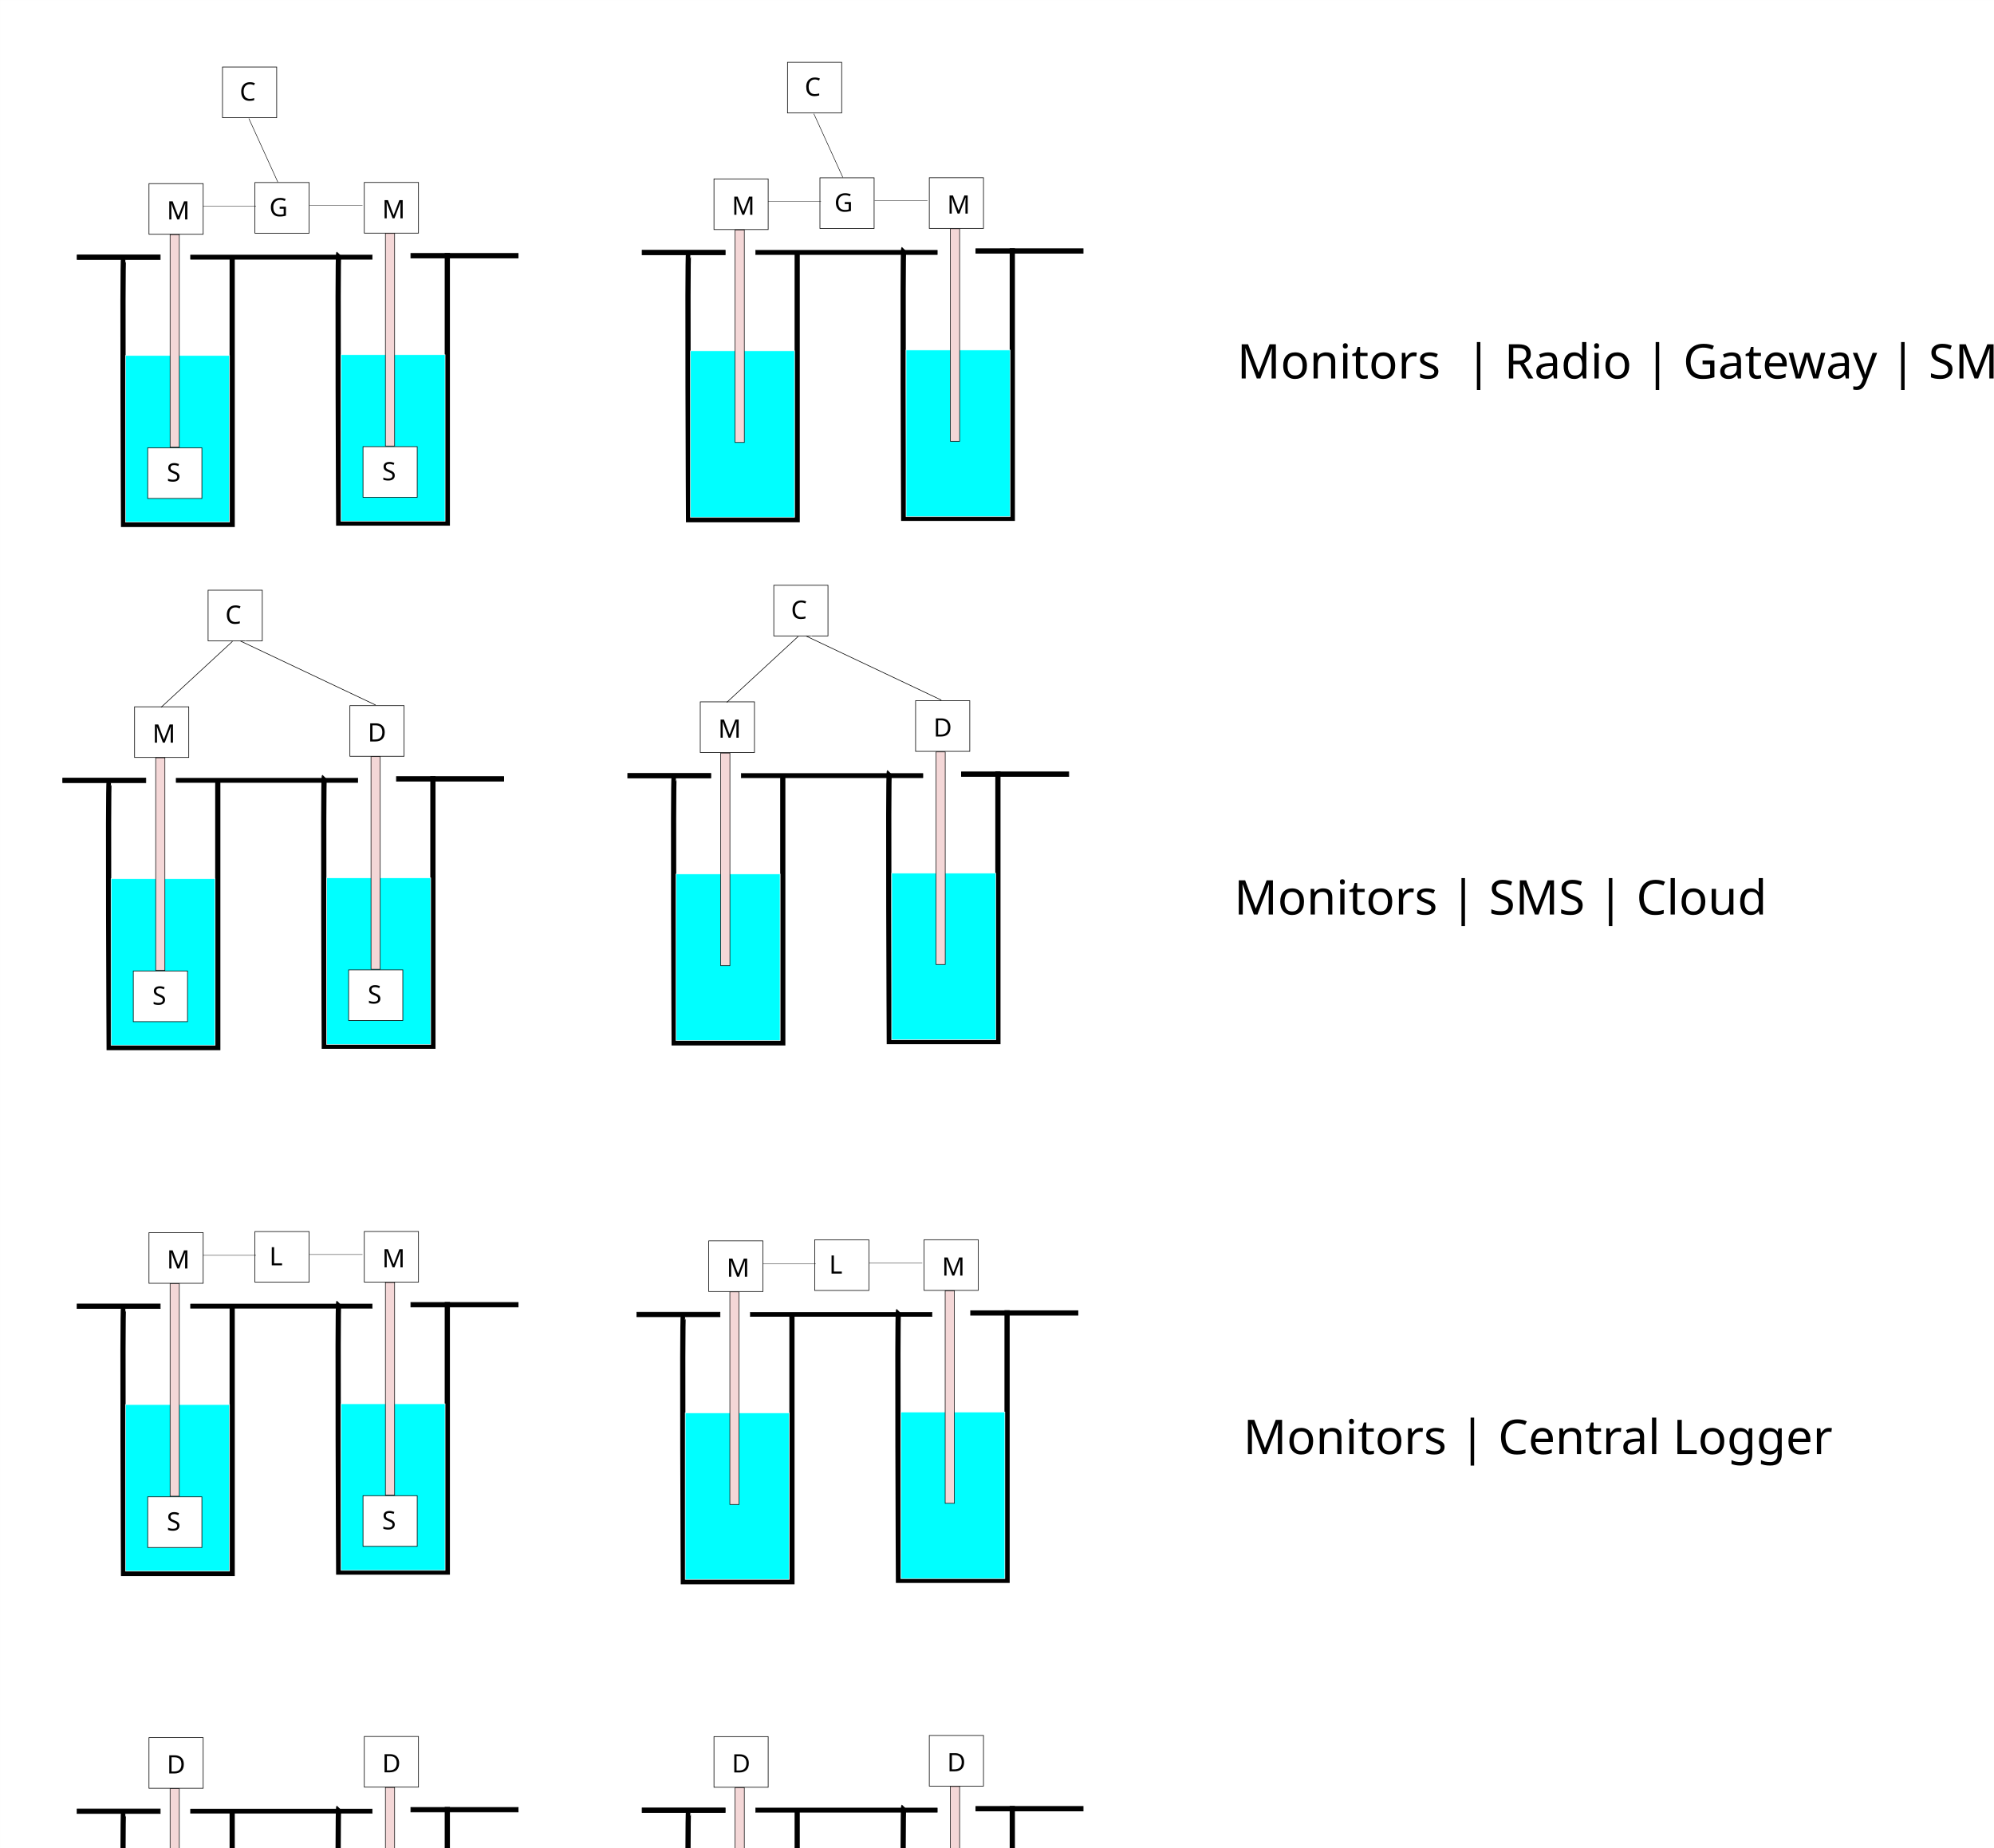
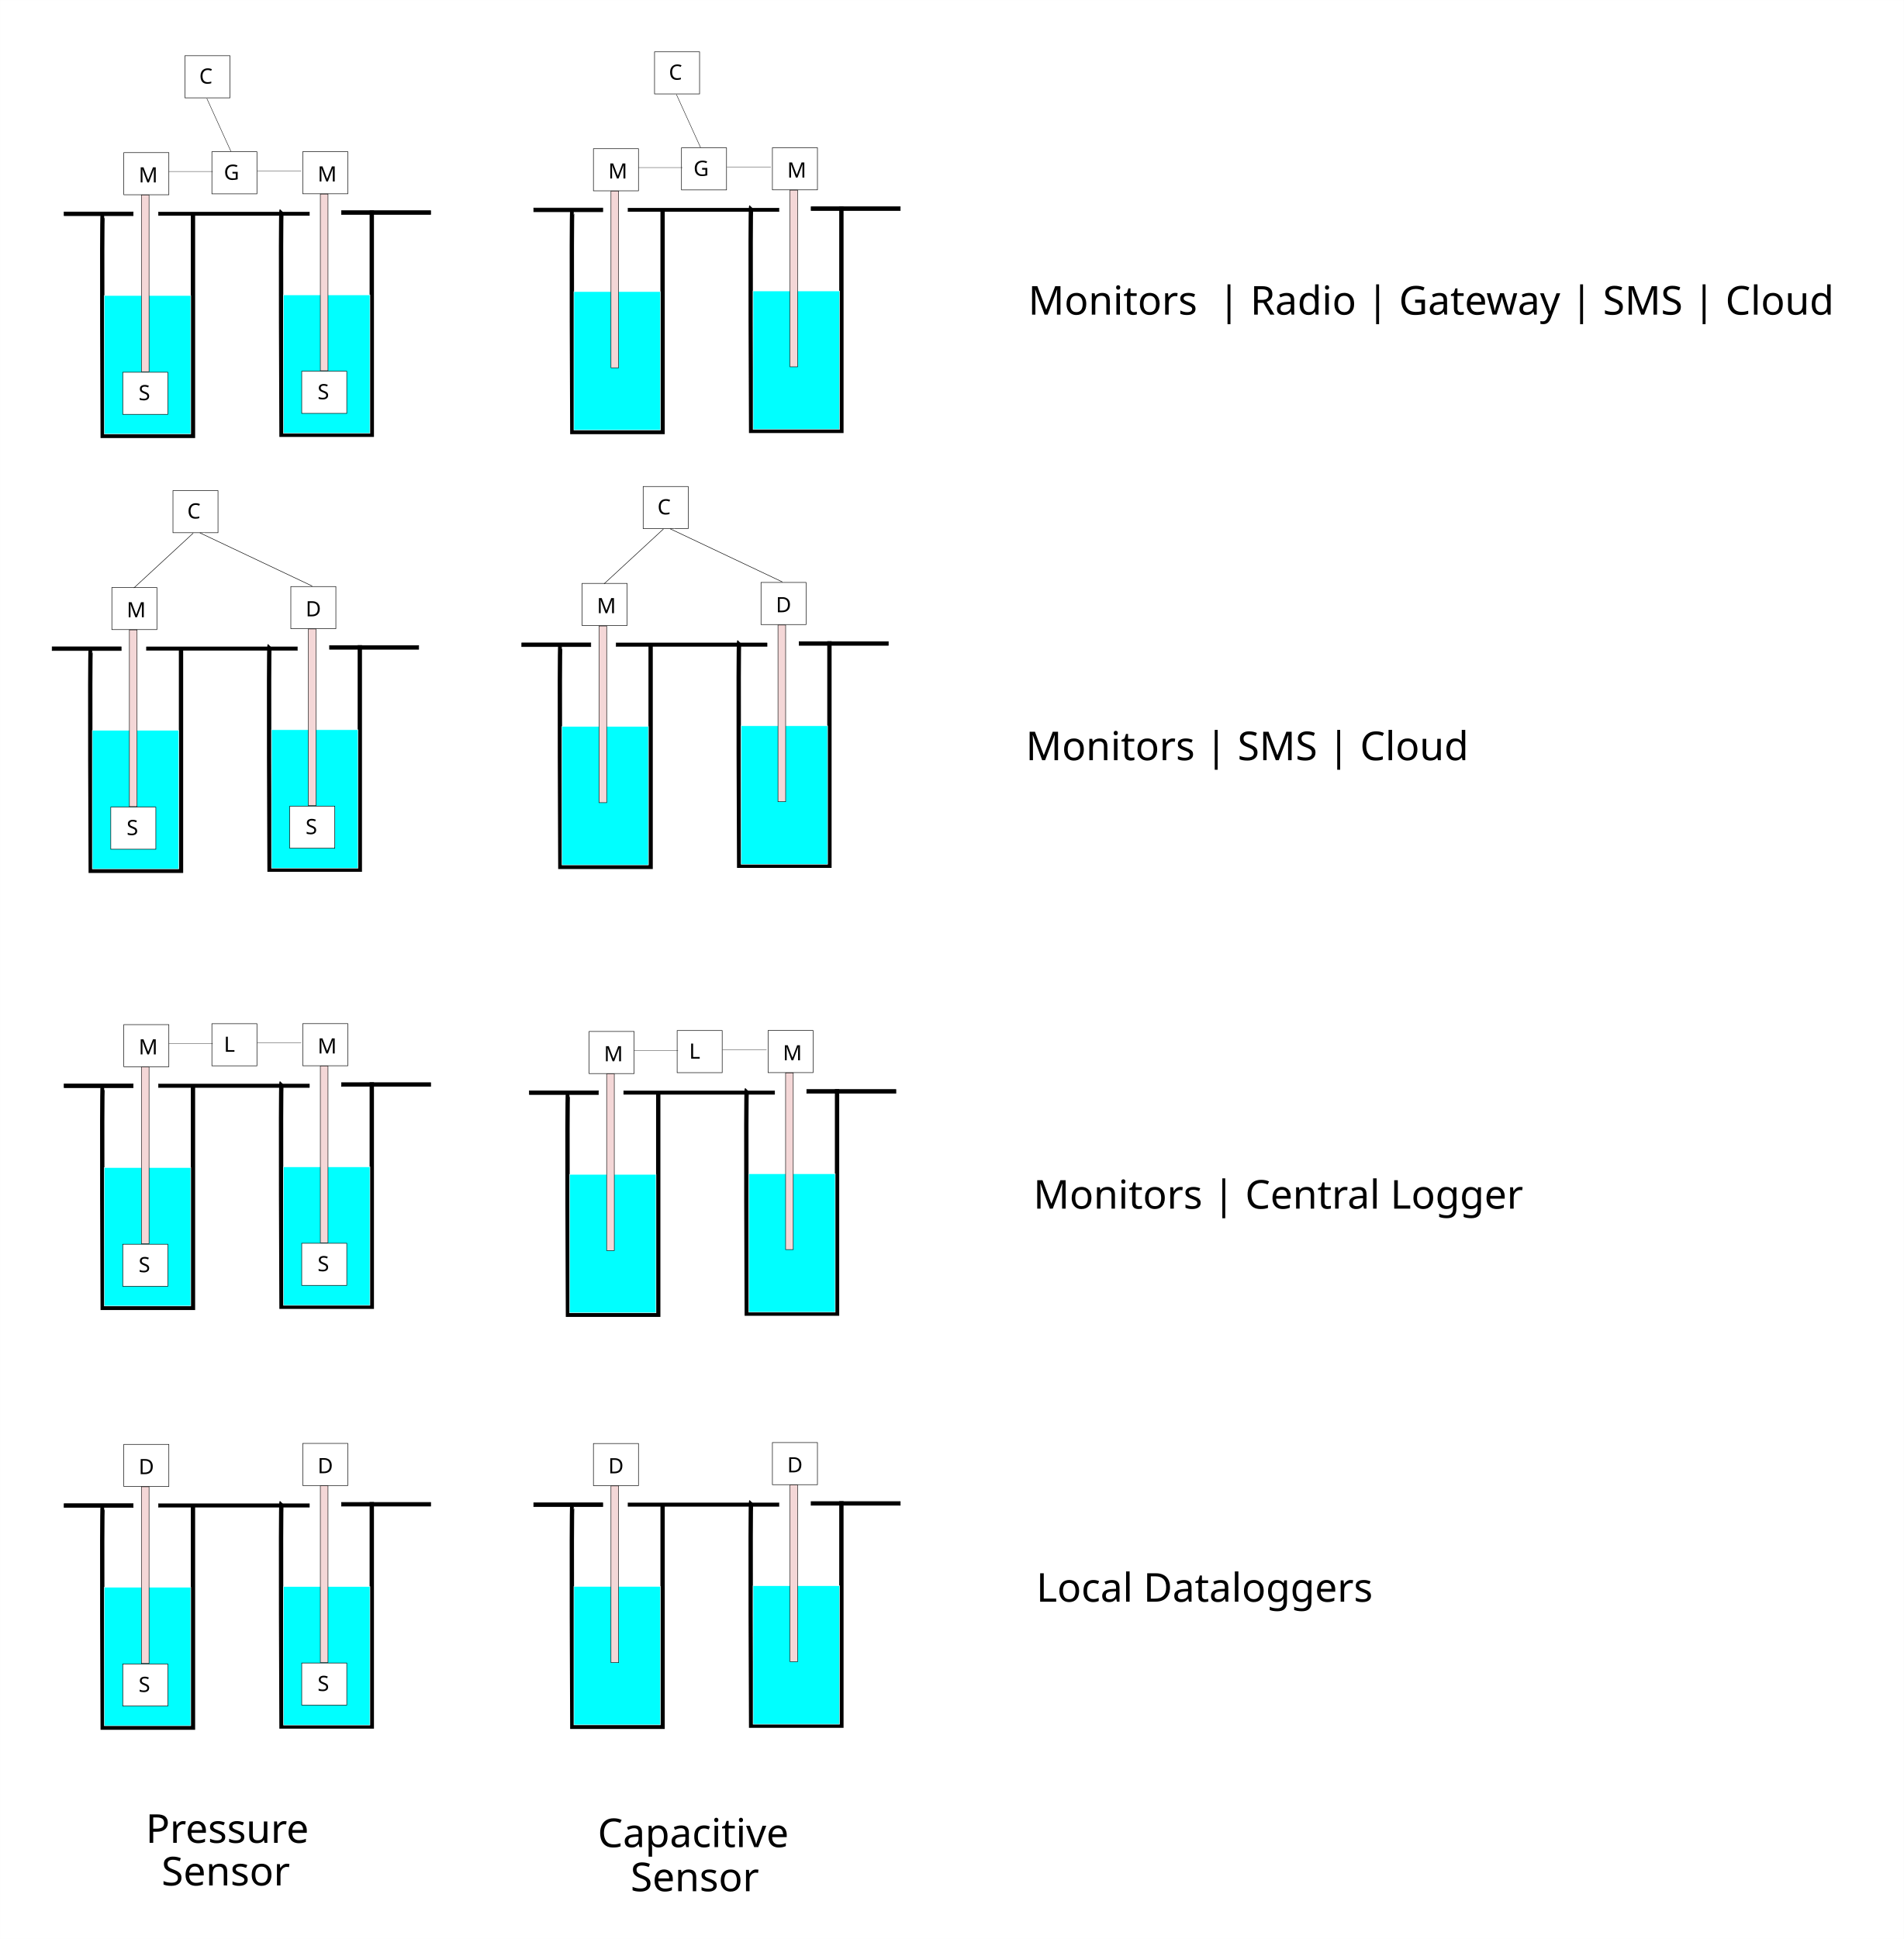
- <svg xmlns="http://www.w3.org/2000/svg" width="182.191mm" height="168.792mm" viewBox="0 0 645.558 598.081" id="svg2" version="1.1">
+ <svg xmlns="http://www.w3.org/2000/svg" width="209.294mm" height="213.141mm" viewBox="0 0 741.595 755.224" id="svg2" version="1.1">
  <defs id="defs4" />
-   <g id="layer1" transform="translate(-66.63464,-22.98133)">
+   <g id="layer1" transform="translate(-66.63466,-22.98134)">
    <rect style="fill:#ffffff;stroke:#ffffff;stroke-width:0.086;stroke-miterlimit:4;stroke-dasharray:none" id="rect6192" width="741.509" height="755.138" x="66.678" y="23.024" />
    <rect style="fill:#ffffff;stroke:#000000;stroke-width:0.206" id="rect3336" width="17.543" height="16.401" x="149.168" y="82.076" />
    <text xml:space="preserve" style="font-style:normal;font-weight:normal;font-size:8.221px;line-height:125%;font-family:sans-serif;letter-spacing:0px;word-spacing:0px;fill:#000000;fill-opacity:1;stroke:none;stroke-width:1px;stroke-linecap:butt;stroke-linejoin:miter;stroke-opacity:1" x="153.833" y="93.011" id="text3387-9">
      <tspan id="tspan3389-4" x="153.833" y="93.011">G</tspan>
    </text>
    <rect style="fill:#ffffff;stroke:#000000;stroke-width:0.206" id="rect3336-65" width="17.543" height="16.401" x="138.667" y="44.683" />
    <text xml:space="preserve" style="font-style:normal;font-weight:normal;font-size:8.221px;line-height:125%;font-family:sans-serif;letter-spacing:0px;word-spacing:0px;fill:#000000;fill-opacity:1;stroke:none;stroke-width:1px;stroke-linecap:butt;stroke-linejoin:miter;stroke-opacity:1" x="144.232" y="55.547" id="text3387-8">
      <tspan id="tspan3389-1" x="144.232" y="55.547">C</tspan>
    </text>
    <rect style="fill:#000000;stroke:#000000;stroke-width:0.096;stroke-miterlimit:4;stroke-dasharray:none" id="rect3446" width="58.873" height="1.436" x="128.309" y="105.516" />
    <path style="fill:none;fill-rule:evenodd;stroke:#000000;stroke-width:0.161px;stroke-linecap:butt;stroke-linejoin:miter;stroke-opacity:1" d="M 156.58,81.945 147.202,61.339" id="path3484" />
    <path style="fill:none;fill-rule:evenodd;stroke:#000000;stroke-width:0.118px;stroke-linecap:butt;stroke-linejoin:miter;stroke-opacity:1" d="m 166.862,89.508 17.131,0" id="path3368-0" />
    <rect style="fill:#000000;stroke:#000000;stroke-width:0.23;stroke-miterlimit:4;stroke-dasharray:none" id="rect3446-2-3" width="26.888" height="1.452" x="91.608" y="105.531" />
    <path style="fill:none;fill-rule:evenodd;stroke:#000000;stroke-width:1.678px;stroke-linecap:butt;stroke-linejoin:miter;stroke-opacity:1" d="m 106.633,106.537 c -0.424,0.424 0,86.232 0,86.232 l 35.171,0 0,-86.391" id="path4413" />
    <path style="fill:none;fill-rule:evenodd;stroke:#000000;stroke-width:1.688px;stroke-linecap:butt;stroke-linejoin:miter;stroke-opacity:1" d="m 176.288,105.04 c -0.424,0.429 0,87.283 0,87.283 l 35.162,0 0,-87.444" id="path4413-4" />
    <rect style="fill:#000000;stroke:#000000;stroke-width:0.26;stroke-miterlimit:4;stroke-dasharray:none" id="rect3446-2-3-4" width="34.693" height="1.429" x="199.669" y="105.049" />
    <rect style="fill:#00ffff;stroke:#ffffff;stroke-width:0.177;stroke-miterlimit:4;stroke-dasharray:none" id="rect4521" width="33.682" height="53.933" x="107.256" y="138.087" />
    <rect style="fill:#ffffff;stroke:#000000;stroke-width:0.206" id="rect3336-6-3" width="17.543" height="16.401" x="114.866" y="82.428" />
    <rect style="fill:#ffffff;stroke:#000000;stroke-width:0.206" id="rect3336-6-7-9" width="17.543" height="16.401" x="114.451" y="167.962" />
    <text xml:space="preserve" style="font-style:normal;font-weight:normal;font-size:8.221px;line-height:125%;font-family:sans-serif;letter-spacing:0px;word-spacing:0px;fill:#000000;fill-opacity:1;stroke:none;stroke-width:1px;stroke-linecap:butt;stroke-linejoin:miter;stroke-opacity:1" x="120.608" y="178.859" id="text3387-85">
      <tspan id="tspan3389-0" x="120.608" y="178.859">S</tspan>
    </text>
    <text xml:space="preserve" style="font-style:normal;font-weight:normal;font-size:8.221px;line-height:125%;font-family:sans-serif;letter-spacing:0px;word-spacing:0px;fill:#000000;fill-opacity:1;stroke:none;stroke-width:1px;stroke-linecap:butt;stroke-linejoin:miter;stroke-opacity:1" x="120.641" y="94.033" id="text3387-6-9">
      <tspan id="tspan3389-3-6" x="120.641" y="94.033">M</tspan>
    </text>
    <rect style="fill:#f4d7d7;stroke:#000000;stroke-width:0.187;stroke-miterlimit:4;stroke-dasharray:none" id="rect4430" width="2.984" height="68.819" x="121.7" y="98.941" />
    <rect style="fill:#00ffff;stroke:#ffffff;stroke-width:0.177;stroke-miterlimit:4;stroke-dasharray:none" id="rect4521-4" width="33.682" height="53.933" x="177.053" y="137.831" />
    <rect style="fill:#ffffff;stroke:#000000;stroke-width:0.206" id="rect3336-6-7-9-8" width="17.543" height="16.401" x="184.16" y="167.588" />
    <text xml:space="preserve" style="font-style:normal;font-weight:normal;font-size:8.221px;line-height:125%;font-family:sans-serif;letter-spacing:0px;word-spacing:0px;fill:#000000;fill-opacity:1;stroke:none;stroke-width:1px;stroke-linecap:butt;stroke-linejoin:miter;stroke-opacity:1" x="190.317" y="178.485" id="text3387-85-1">
      <tspan id="tspan3389-0-0" x="190.317" y="178.485">S</tspan>
    </text>
    <rect style="fill:#ffffff;stroke:#000000;stroke-width:0.206" id="rect3336-6-3-4" width="17.543" height="16.401" x="184.576" y="82.054" />
    <text xml:space="preserve" style="font-style:normal;font-weight:normal;font-size:8.221px;line-height:125%;font-family:sans-serif;letter-spacing:0px;word-spacing:0px;fill:#000000;fill-opacity:1;stroke:none;stroke-width:1px;stroke-linecap:butt;stroke-linejoin:miter;stroke-opacity:1" x="190.35" y="93.659" id="text3387-6-9-3">
      <tspan id="tspan3389-3-6-0" x="190.35" y="93.659">M</tspan>
    </text>
    <rect style="fill:#f4d7d7;stroke:#000000;stroke-width:0.187;stroke-miterlimit:4;stroke-dasharray:none" id="rect4430-4" width="2.984" height="68.819" x="191.409" y="98.567" />
    <path style="fill:none;fill-rule:evenodd;stroke:#000000;stroke-width:0.118px;stroke-linecap:butt;stroke-linejoin:miter;stroke-opacity:1" d="m 132.398,89.771 17.131,0" id="path3368-0-7" />
    <g id="g4538-6" transform="matrix(1.677941,0,0,1.677941,60.21303,364.538)">
      <rect y="34.071" x="53.014" height="9.774" width="10.455" id="rect3336-6" style="fill:#ffffff;stroke:#000000;stroke-width:0.122" />
      <text id="text3387-9-4" y="40.588" x="55.795" style="font-style:normal;font-weight:normal;font-size:4.899px;line-height:125%;font-family:sans-serif;letter-spacing:0px;word-spacing:0px;fill:#000000;fill-opacity:1;stroke:none;stroke-width:1px;stroke-linecap:butt;stroke-linejoin:miter;stroke-opacity:1" xml:space="preserve">
        <tspan y="40.588" x="55.795" id="tspan3389-4-0">L</tspan>
      </text>
    </g>
    <rect style="fill:#000000;stroke:#000000;stroke-width:0.096;stroke-miterlimit:4;stroke-dasharray:none" id="rect3446-67" width="58.873" height="1.436" x="128.309" y="445.147" />
    <path style="fill:none;fill-rule:evenodd;stroke:#000000;stroke-width:0.118px;stroke-linecap:butt;stroke-linejoin:miter;stroke-opacity:1" d="m 166.862,429.14 17.131,0" id="path3368-0-9" />
    <rect style="fill:#000000;stroke:#000000;stroke-width:0.23;stroke-miterlimit:4;stroke-dasharray:none" id="rect3446-2-3-8" width="26.888" height="1.452" x="91.608" y="445.162" />
    <path style="fill:none;fill-rule:evenodd;stroke:#000000;stroke-width:1.678px;stroke-linecap:butt;stroke-linejoin:miter;stroke-opacity:1" d="m 106.633,446.169 c -0.424,0.424 0,86.232 0,86.232 l 35.171,0 0,-86.391" id="path4413-72" />
    <path style="fill:none;fill-rule:evenodd;stroke:#000000;stroke-width:1.688px;stroke-linecap:butt;stroke-linejoin:miter;stroke-opacity:1" d="m 176.288,444.671 c -0.424,0.429 0,87.283 0,87.283 l 35.162,0 0,-87.444" id="path4413-4-82" />
    <rect style="fill:#000000;stroke:#000000;stroke-width:0.26;stroke-miterlimit:4;stroke-dasharray:none" id="rect3446-2-3-4-99" width="34.693" height="1.429" x="199.669" y="444.68" />
    <rect style="fill:#00ffff;stroke:#ffffff;stroke-width:0.177;stroke-miterlimit:4;stroke-dasharray:none" id="rect4521-6" width="33.682" height="53.933" x="107.256" y="477.718" />
    <rect style="fill:#ffffff;stroke:#000000;stroke-width:0.206" id="rect3336-6-3-0" width="17.543" height="16.401" x="114.866" y="422.059" />
    <rect style="fill:#ffffff;stroke:#000000;stroke-width:0.206" id="rect3336-6-7-9-2" width="17.543" height="16.401" x="114.451" y="507.593" />
    <text xml:space="preserve" style="font-style:normal;font-weight:normal;font-size:8.221px;line-height:125%;font-family:sans-serif;letter-spacing:0px;word-spacing:0px;fill:#000000;fill-opacity:1;stroke:none;stroke-width:1px;stroke-linecap:butt;stroke-linejoin:miter;stroke-opacity:1" x="120.608" y="518.491" id="text3387-85-7">
      <tspan id="tspan3389-0-6" x="120.608" y="518.491">S</tspan>
    </text>
    <text xml:space="preserve" style="font-style:normal;font-weight:normal;font-size:8.221px;line-height:125%;font-family:sans-serif;letter-spacing:0px;word-spacing:0px;fill:#000000;fill-opacity:1;stroke:none;stroke-width:1px;stroke-linecap:butt;stroke-linejoin:miter;stroke-opacity:1" x="120.641" y="433.664" id="text3387-6-9-1">
      <tspan id="tspan3389-3-6-3" x="120.641" y="433.664">M</tspan>
    </text>
    <rect style="fill:#f4d7d7;stroke:#000000;stroke-width:0.187;stroke-miterlimit:4;stroke-dasharray:none" id="rect4430-21" width="2.984" height="68.819" x="121.7" y="438.573" />
    <rect style="fill:#00ffff;stroke:#ffffff;stroke-width:0.177;stroke-miterlimit:4;stroke-dasharray:none" id="rect4521-4-5" width="33.682" height="53.933" x="177.053" y="477.463" />
    <rect style="fill:#ffffff;stroke:#000000;stroke-width:0.206" id="rect3336-6-7-9-8-9" width="17.543" height="16.401" x="184.16" y="507.219" />
    <text xml:space="preserve" style="font-style:normal;font-weight:normal;font-size:8.221px;line-height:125%;font-family:sans-serif;letter-spacing:0px;word-spacing:0px;fill:#000000;fill-opacity:1;stroke:none;stroke-width:1px;stroke-linecap:butt;stroke-linejoin:miter;stroke-opacity:1" x="190.317" y="518.117" id="text3387-85-1-9">
      <tspan id="tspan3389-0-0-1" x="190.317" y="518.117">S</tspan>
    </text>
    <g id="g4558-49" transform="matrix(1.677941,0,0,1.677941,43.13397,364.538)">
      <rect y="34.058" x="84.295" height="9.774" width="10.455" id="rect3336-6-3-4-1" style="fill:#ffffff;stroke:#000000;stroke-width:0.122" />
      <text id="text3387-6-9-3-0" y="40.974" x="87.736" style="font-style:normal;font-weight:normal;font-size:4.899px;line-height:125%;font-family:sans-serif;letter-spacing:0px;word-spacing:0px;fill:#000000;fill-opacity:1;stroke:none;stroke-width:1px;stroke-linecap:butt;stroke-linejoin:miter;stroke-opacity:1" xml:space="preserve">
        <tspan y="40.974" x="87.736" id="tspan3389-3-6-0-7">M</tspan>
      </text>
    </g>
    <rect style="fill:#f4d7d7;stroke:#000000;stroke-width:0.187;stroke-miterlimit:4;stroke-dasharray:none" id="rect4430-4-5" width="2.984" height="68.819" x="191.409" y="438.198" />
    <path style="fill:none;fill-rule:evenodd;stroke:#000000;stroke-width:0.118px;stroke-linecap:butt;stroke-linejoin:miter;stroke-opacity:1" d="m 132.398,429.402 17.131,0" id="path3368-0-7-8" />
    <rect style="fill:#000000;stroke:#000000;stroke-width:0.096;stroke-miterlimit:4;stroke-dasharray:none" id="rect3446-67-0" width="58.873" height="1.436" x="128.309" y="608.638" />
    <rect style="fill:#000000;stroke:#000000;stroke-width:0.23;stroke-miterlimit:4;stroke-dasharray:none" id="rect3446-2-3-8-2" width="26.888" height="1.452" x="91.608" y="608.653" />
    <path style="fill:none;fill-rule:evenodd;stroke:#000000;stroke-width:1.678px;stroke-linecap:butt;stroke-linejoin:miter;stroke-opacity:1" d="m 106.633,609.659 c -0.424,0.424 0,86.232 0,86.232 l 35.171,0 0,-86.391" id="path4413-72-9" />
    <path style="fill:none;fill-rule:evenodd;stroke:#000000;stroke-width:1.688px;stroke-linecap:butt;stroke-linejoin:miter;stroke-opacity:1" d="m 176.288,608.162 c -0.424,0.429 0,87.283 0,87.283 l 35.162,0 0,-87.444" id="path4413-4-82-6" />
    <rect style="fill:#000000;stroke:#000000;stroke-width:0.26;stroke-miterlimit:4;stroke-dasharray:none" id="rect3446-2-3-4-99-1" width="34.693" height="1.429" x="199.669" y="608.171" />
    <rect style="fill:#00ffff;stroke:#ffffff;stroke-width:0.177;stroke-miterlimit:4;stroke-dasharray:none" id="rect4521-6-0" width="33.682" height="53.933" x="107.256" y="641.209" />
    <rect style="fill:#ffffff;stroke:#000000;stroke-width:0.206" id="rect3336-6-3-0-4" width="17.543" height="16.401" x="114.866" y="585.55" />
    <rect style="fill:#ffffff;stroke:#000000;stroke-width:0.206" id="rect3336-6-7-9-2-2" width="17.543" height="16.401" x="114.451" y="671.084" />
    <text xml:space="preserve" style="font-style:normal;font-weight:normal;font-size:8.221px;line-height:125%;font-family:sans-serif;letter-spacing:0px;word-spacing:0px;fill:#000000;fill-opacity:1;stroke:none;stroke-width:1px;stroke-linecap:butt;stroke-linejoin:miter;stroke-opacity:1" x="120.608" y="681.982" id="text3387-85-7-2">
      <tspan id="tspan3389-0-6-2" x="120.608" y="681.982">S</tspan>
    </text>
    <text xml:space="preserve" style="font-style:normal;font-weight:normal;font-size:8.221px;line-height:125%;font-family:sans-serif;letter-spacing:0px;word-spacing:0px;fill:#000000;fill-opacity:1;stroke:none;stroke-width:1px;stroke-linecap:butt;stroke-linejoin:miter;stroke-opacity:1" x="120.641" y="597.155" id="text3387-6-9-1-0">
      <tspan id="tspan3389-3-6-3-5" x="120.641" y="597.155">D</tspan>
    </text>
    <rect style="fill:#f4d7d7;stroke:#000000;stroke-width:0.187;stroke-miterlimit:4;stroke-dasharray:none" id="rect4430-21-5" width="2.984" height="68.819" x="121.7" y="602.063" />
    <rect style="fill:#00ffff;stroke:#ffffff;stroke-width:0.177;stroke-miterlimit:4;stroke-dasharray:none" id="rect4521-4-5-2" width="33.682" height="53.933" x="177.053" y="640.954" />
    <rect style="fill:#ffffff;stroke:#000000;stroke-width:0.206" id="rect3336-6-7-9-8-9-9" width="17.543" height="16.401" x="184.16" y="670.71" />
    <text xml:space="preserve" style="font-style:normal;font-weight:normal;font-size:8.221px;line-height:125%;font-family:sans-serif;letter-spacing:0px;word-spacing:0px;fill:#000000;fill-opacity:1;stroke:none;stroke-width:1px;stroke-linecap:butt;stroke-linejoin:miter;stroke-opacity:1" x="190.317" y="681.607" id="text3387-85-1-9-0">
      <tspan id="tspan3389-0-0-1-2" x="190.317" y="681.607">S</tspan>
    </text>
    <g id="g4558-49-8" transform="matrix(1.677941,0,0,1.677941,43.13397,528.0287)">
      <rect y="34.058" x="84.295" height="9.774" width="10.455" id="rect3336-6-3-4-1-3" style="fill:#ffffff;stroke:#000000;stroke-width:0.122" />
      <text id="text3387-6-9-3-0-8" y="40.974" x="87.736" style="font-style:normal;font-weight:normal;font-size:4.899px;line-height:125%;font-family:sans-serif;letter-spacing:0px;word-spacing:0px;fill:#000000;fill-opacity:1;stroke:none;stroke-width:1px;stroke-linecap:butt;stroke-linejoin:miter;stroke-opacity:1" xml:space="preserve">
        <tspan y="40.974" x="87.736" id="tspan3389-3-6-0-7-0">D</tspan>
      </text>
    </g>
    <rect style="fill:#f4d7d7;stroke:#000000;stroke-width:0.187;stroke-miterlimit:4;stroke-dasharray:none" id="rect4430-4-5-4" width="2.984" height="68.819" x="191.409" y="601.689" />
    <g id="g4538-9" transform="matrix(1.677941,0,0,1.677941,243.1328,23.37956)">
      <rect y="34.071" x="53.014" height="9.774" width="10.455" id="rect3336-1" style="fill:#ffffff;stroke:#000000;stroke-width:0.122" />
      <text id="text3387-9-9" y="40.588" x="55.795" style="font-style:normal;font-weight:normal;font-size:4.899px;line-height:125%;font-family:sans-serif;letter-spacing:0px;word-spacing:0px;fill:#000000;fill-opacity:1;stroke:none;stroke-width:1px;stroke-linecap:butt;stroke-linejoin:miter;stroke-opacity:1" xml:space="preserve">
        <tspan y="40.588" x="55.795" id="tspan3389-4-6">G</tspan>
      </text>
    </g>
    <g id="g3516-2" transform="matrix(1.399091,0,0,1.399091,271.5151,-133.5782)">
      <rect y="126.32" x="35.788" height="11.723" width="12.539" id="rect3336-65-5" style="fill:#ffffff;stroke:#000000;stroke-width:0.147" />
      <text id="text3387-8-4" y="134.086" x="39.767" style="font-style:normal;font-weight:normal;font-size:5.876px;line-height:125%;font-family:sans-serif;letter-spacing:0px;word-spacing:0px;fill:#000000;fill-opacity:1;stroke:none;stroke-width:1px;stroke-linecap:butt;stroke-linejoin:miter;stroke-opacity:1" xml:space="preserve">
        <tspan y="134.086" x="39.767" id="tspan3389-1-4">C</tspan>
      </text>
    </g>
    <rect style="fill:#000000;stroke:#000000;stroke-width:0.096;stroke-miterlimit:4;stroke-dasharray:none" id="rect3446-9" width="58.873" height="1.436" x="311.229" y="103.989" />
    <path style="fill:none;fill-rule:evenodd;stroke:#000000;stroke-width:0.161px;stroke-linecap:butt;stroke-linejoin:miter;stroke-opacity:1" d="M 339.5,80.418 330.122,59.811" id="path3484-9" />
    <path style="fill:none;fill-rule:evenodd;stroke:#000000;stroke-width:0.118px;stroke-linecap:butt;stroke-linejoin:miter;stroke-opacity:1" d="m 349.781,87.981 17.131,0" id="path3368-0-3" />
    <rect style="fill:#000000;stroke:#000000;stroke-width:0.23;stroke-miterlimit:4;stroke-dasharray:none" id="rect3446-2-3-6" width="26.888" height="1.452" x="274.528" y="104.004" />
    <path style="fill:none;fill-rule:evenodd;stroke:#000000;stroke-width:1.678px;stroke-linecap:butt;stroke-linejoin:miter;stroke-opacity:1" d="m 289.553,105.01 c -0.424,0.424 0,86.232 0,86.232 l 35.171,0 0,-86.391" id="path4413-0" />
    <path style="fill:none;fill-rule:evenodd;stroke:#000000;stroke-width:1.688px;stroke-linecap:butt;stroke-linejoin:miter;stroke-opacity:1" d="m 359.208,103.513 c -0.424,0.429 0,87.283 0,87.283 l 35.162,0 0,-87.444" id="path4413-4-5" />
    <rect style="fill:#000000;stroke:#000000;stroke-width:0.26;stroke-miterlimit:4;stroke-dasharray:none" id="rect3446-2-3-4-0" width="34.693" height="1.429" x="382.589" y="103.522" />
    <rect style="fill:#00ffff;stroke:#ffffff;stroke-width:0.177;stroke-miterlimit:4;stroke-dasharray:none" id="rect4521-2" width="33.682" height="53.933" x="290.176" y="136.56" />
    <rect style="fill:#ffffff;stroke:#000000;stroke-width:0.206" id="rect3336-6-3-9" width="17.543" height="16.401" x="297.786" y="80.901" />
    <text xml:space="preserve" style="font-style:normal;font-weight:normal;font-size:8.221px;line-height:125%;font-family:sans-serif;letter-spacing:0px;word-spacing:0px;fill:#000000;fill-opacity:1;stroke:none;stroke-width:1px;stroke-linecap:butt;stroke-linejoin:miter;stroke-opacity:1" x="303.561" y="92.505" id="text3387-6-9-17">
      <tspan id="tspan3389-3-6-4" x="303.561" y="92.505">M</tspan>
    </text>
    <rect style="fill:#f4d7d7;stroke:#000000;stroke-width:0.187;stroke-miterlimit:4;stroke-dasharray:none" id="rect4430-3" width="2.984" height="68.819" x="304.62" y="97.414" />
    <rect style="fill:#00ffff;stroke:#ffffff;stroke-width:0.177;stroke-miterlimit:4;stroke-dasharray:none" id="rect4521-4-1" width="33.682" height="53.933" x="359.973" y="136.304" />
    <g id="g4558-4" transform="matrix(1.677941,0,0,1.677941,226.0538,23.37956)">
      <rect y="34.058" x="84.295" height="9.774" width="10.455" id="rect3336-6-3-4-2" style="fill:#ffffff;stroke:#000000;stroke-width:0.122" />
      <text id="text3387-6-9-3-2" y="40.974" x="87.736" style="font-style:normal;font-weight:normal;font-size:4.899px;line-height:125%;font-family:sans-serif;letter-spacing:0px;word-spacing:0px;fill:#000000;fill-opacity:1;stroke:none;stroke-width:1px;stroke-linecap:butt;stroke-linejoin:miter;stroke-opacity:1" xml:space="preserve">
        <tspan y="40.974" x="87.736" id="tspan3389-3-6-0-6">M</tspan>
      </text>
    </g>
    <rect style="fill:#f4d7d7;stroke:#000000;stroke-width:0.187;stroke-miterlimit:4;stroke-dasharray:none" id="rect4430-4-4" width="2.984" height="68.819" x="374.329" y="97.04" />
    <path style="fill:none;fill-rule:evenodd;stroke:#000000;stroke-width:0.118px;stroke-linecap:butt;stroke-linejoin:miter;stroke-opacity:1" d="m 315.318,88.243 17.131,0" id="path3368-0-7-1" />
    <g id="g4538-6-2" transform="matrix(1.677941,0,0,1.677941,241.4378,367.2058)">
      <rect y="34.071" x="53.014" height="9.774" width="10.455" id="rect3336-6-8" style="fill:#ffffff;stroke:#000000;stroke-width:0.122" />
      <text id="text3387-9-4-8" y="40.588" x="55.795" style="font-style:normal;font-weight:normal;font-size:4.899px;line-height:125%;font-family:sans-serif;letter-spacing:0px;word-spacing:0px;fill:#000000;fill-opacity:1;stroke:none;stroke-width:1px;stroke-linecap:butt;stroke-linejoin:miter;stroke-opacity:1" xml:space="preserve">
        <tspan y="40.588" x="55.795" id="tspan3389-4-0-9">L</tspan>
      </text>
    </g>
    <rect style="fill:#000000;stroke:#000000;stroke-width:0.096;stroke-miterlimit:4;stroke-dasharray:none" id="rect3446-67-2" width="58.873" height="1.436" x="309.534" y="447.815" />
    <path style="fill:none;fill-rule:evenodd;stroke:#000000;stroke-width:0.118px;stroke-linecap:butt;stroke-linejoin:miter;stroke-opacity:1" d="m 348.086,431.808 17.131,0" id="path3368-0-9-8" />
    <rect style="fill:#000000;stroke:#000000;stroke-width:0.23;stroke-miterlimit:4;stroke-dasharray:none" id="rect3446-2-3-8-8" width="26.888" height="1.452" x="272.833" y="447.83" />
    <path style="fill:none;fill-rule:evenodd;stroke:#000000;stroke-width:1.678px;stroke-linecap:butt;stroke-linejoin:miter;stroke-opacity:1" d="m 287.858,448.837 c -0.424,0.424 0,86.232 0,86.232 l 35.171,0 0,-86.391" id="path4413-72-8" />
    <path style="fill:none;fill-rule:evenodd;stroke:#000000;stroke-width:1.688px;stroke-linecap:butt;stroke-linejoin:miter;stroke-opacity:1" d="m 357.513,447.339 c -0.424,0.429 0,87.283 0,87.283 l 35.162,0 0,-87.444" id="path4413-4-82-68" />
    <rect style="fill:#000000;stroke:#000000;stroke-width:0.26;stroke-miterlimit:4;stroke-dasharray:none" id="rect3446-2-3-4-99-3" width="34.693" height="1.429" x="380.894" y="447.348" />
    <rect style="fill:#00ffff;stroke:#ffffff;stroke-width:0.177;stroke-miterlimit:4;stroke-dasharray:none" id="rect4521-6-8" width="33.682" height="53.933" x="288.481" y="480.386" />
    <rect style="fill:#ffffff;stroke:#000000;stroke-width:0.206" id="rect3336-6-3-0-3" width="17.543" height="16.401" x="296.091" y="424.727" />
    <text xml:space="preserve" style="font-style:normal;font-weight:normal;font-size:8.221px;line-height:125%;font-family:sans-serif;letter-spacing:0px;word-spacing:0px;fill:#000000;fill-opacity:1;stroke:none;stroke-width:1px;stroke-linecap:butt;stroke-linejoin:miter;stroke-opacity:1" x="301.866" y="436.332" id="text3387-6-9-1-04">
      <tspan id="tspan3389-3-6-3-7" x="301.866" y="436.332">M</tspan>
    </text>
    <rect style="fill:#f4d7d7;stroke:#000000;stroke-width:0.187;stroke-miterlimit:4;stroke-dasharray:none" id="rect4430-21-6" width="2.984" height="68.819" x="302.925" y="441.24" />
    <rect style="fill:#00ffff;stroke:#ffffff;stroke-width:0.177;stroke-miterlimit:4;stroke-dasharray:none" id="rect4521-4-5-8" width="33.682" height="53.933" x="358.278" y="480.131" />
    <g id="g4558-49-7" transform="matrix(1.677941,0,0,1.677941,224.3588,367.2058)">
      <rect y="34.058" x="84.295" height="9.774" width="10.455" id="rect3336-6-3-4-1-9" style="fill:#ffffff;stroke:#000000;stroke-width:0.122" />
      <text id="text3387-6-9-3-0-0" y="40.974" x="87.736" style="font-style:normal;font-weight:normal;font-size:4.899px;line-height:125%;font-family:sans-serif;letter-spacing:0px;word-spacing:0px;fill:#000000;fill-opacity:1;stroke:none;stroke-width:1px;stroke-linecap:butt;stroke-linejoin:miter;stroke-opacity:1" xml:space="preserve">
        <tspan y="40.974" x="87.736" id="tspan3389-3-6-0-7-3">M</tspan>
      </text>
    </g>
    <rect style="fill:#f4d7d7;stroke:#000000;stroke-width:0.187;stroke-miterlimit:4;stroke-dasharray:none" id="rect4430-4-5-3" width="2.984" height="68.819" x="372.634" y="440.866" />
    <path style="fill:none;fill-rule:evenodd;stroke:#000000;stroke-width:0.118px;stroke-linecap:butt;stroke-linejoin:miter;stroke-opacity:1" d="m 313.623,432.07 17.131,0" id="path3368-0-7-8-3" />
    <rect style="fill:#000000;stroke:#000000;stroke-width:0.096;stroke-miterlimit:4;stroke-dasharray:none" id="rect3446-67-0-7" width="58.873" height="1.436" x="311.228" y="608.309" />
    <rect style="fill:#000000;stroke:#000000;stroke-width:0.23;stroke-miterlimit:4;stroke-dasharray:none" id="rect3446-2-3-8-2-3" width="26.888" height="1.452" x="274.528" y="608.324" />
    <path style="fill:none;fill-rule:evenodd;stroke:#000000;stroke-width:1.678px;stroke-linecap:butt;stroke-linejoin:miter;stroke-opacity:1" d="m 289.553,609.331 c -0.424,0.424 0,86.232 0,86.232 l 35.171,0 0,-86.391" id="path4413-72-9-2" />
    <path style="fill:none;fill-rule:evenodd;stroke:#000000;stroke-width:1.688px;stroke-linecap:butt;stroke-linejoin:miter;stroke-opacity:1" d="m 359.208,607.834 c -0.424,0.429 0,87.283 0,87.283 l 35.162,0 0,-87.444" id="path4413-4-82-6-6" />
    <rect style="fill:#000000;stroke:#000000;stroke-width:0.26;stroke-miterlimit:4;stroke-dasharray:none" id="rect3446-2-3-4-99-1-5" width="34.693" height="1.429" x="382.589" y="607.842" />
    <rect style="fill:#00ffff;stroke:#ffffff;stroke-width:0.177;stroke-miterlimit:4;stroke-dasharray:none" id="rect4521-6-0-2" width="33.682" height="53.933" x="290.176" y="640.88" />
    <rect style="fill:#ffffff;stroke:#000000;stroke-width:0.206" id="rect3336-6-3-0-4-6" width="17.543" height="16.401" x="297.786" y="585.221" />
    <text xml:space="preserve" style="font-style:normal;font-weight:normal;font-size:8.221px;line-height:125%;font-family:sans-serif;letter-spacing:0px;word-spacing:0px;fill:#000000;fill-opacity:1;stroke:none;stroke-width:1px;stroke-linecap:butt;stroke-linejoin:miter;stroke-opacity:1" x="303.561" y="596.826" id="text3387-6-9-1-0-9">
      <tspan id="tspan3389-3-6-3-5-6" x="303.561" y="596.826">D</tspan>
    </text>
    <rect style="fill:#f4d7d7;stroke:#000000;stroke-width:0.187;stroke-miterlimit:4;stroke-dasharray:none" id="rect4430-21-5-0" width="2.984" height="68.819" x="304.619" y="601.735" />
    <rect style="fill:#00ffff;stroke:#ffffff;stroke-width:0.177;stroke-miterlimit:4;stroke-dasharray:none" id="rect4521-4-5-2-4" width="33.682" height="53.933" x="359.973" y="640.625" />
    <g id="g4558-49-8-8" transform="matrix(1.677941,0,0,1.677941,226.0538,527.7002)">
      <rect y="34.058" x="84.295" height="9.774" width="10.455" id="rect3336-6-3-4-1-3-7" style="fill:#ffffff;stroke:#000000;stroke-width:0.122" />
      <text id="text3387-6-9-3-0-8-0" y="40.974" x="87.736" style="font-style:normal;font-weight:normal;font-size:4.899px;line-height:125%;font-family:sans-serif;letter-spacing:0px;word-spacing:0px;fill:#000000;fill-opacity:1;stroke:none;stroke-width:1px;stroke-linecap:butt;stroke-linejoin:miter;stroke-opacity:1" xml:space="preserve">
        <tspan y="40.974" x="87.736" id="tspan3389-3-6-0-7-0-8">D</tspan>
      </text>
    </g>
    <rect style="fill:#f4d7d7;stroke:#000000;stroke-width:0.187;stroke-miterlimit:4;stroke-dasharray:none" id="rect4430-4-5-4-6" width="2.984" height="68.819" x="374.329" y="601.361" />
    <text xml:space="preserve" style="font-style:normal;font-weight:normal;font-size:15.512px;line-height:125%;font-family:sans-serif;text-align:center;letter-spacing:0px;word-spacing:0px;writing-mode:lr-tb;text-anchor:middle;fill:#000000;fill-opacity:1;stroke:none;stroke-width:1px;stroke-linecap:butt;stroke-linejoin:miter;stroke-opacity:1" x="165.252" y="740.745" id="text5889">
      <tspan x="165.252" y="740.745" id="tspan5911">Pressure</tspan>
    </text>
    <text xml:space="preserve" style="font-style:normal;font-weight:normal;font-size:15.512px;line-height:125%;font-family:sans-serif;text-align:center;letter-spacing:0px;word-spacing:0px;writing-mode:lr-tb;text-anchor:middle;fill:#000000;fill-opacity:1;stroke:none;stroke-width:1px;stroke-linecap:butt;stroke-linejoin:miter;stroke-opacity:1" x="346.743" y="742.416" id="text5889-7">
      <tspan x="346.743" y="742.416" id="tspan5913">Capacitive</tspan>
    </text>
    <text xml:space="preserve" style="font-style:normal;font-weight:normal;font-size:15.512px;line-height:125%;font-family:sans-serif;text-align:center;letter-spacing:0px;word-spacing:0px;writing-mode:lr-tb;text-anchor:middle;fill:#000000;fill-opacity:1;stroke:none;stroke-width:1px;stroke-linecap:butt;stroke-linejoin:miter;stroke-opacity:1" x="634.161" y="145.523" id="text5889-8">
      <tspan x="634.161" y="145.523" id="tspan5911-1">Monitors  | Radio | Gateway | SMS | Cloud</tspan>
    </text>
    <text xml:space="preserve" style="font-style:normal;font-weight:normal;font-size:15.512px;line-height:125%;font-family:sans-serif;text-align:center;letter-spacing:0px;word-spacing:0px;writing-mode:lr-tb;text-anchor:middle;fill:#000000;fill-opacity:1;stroke:none;stroke-width:1px;stroke-linecap:butt;stroke-linejoin:miter;stroke-opacity:1" x="545.905" y="646.836" id="text5889-8-6">
      <tspan x="545.905" y="646.836" id="tspan5911-1-6">Local Dataloggers</tspan>
    </text>
    <text xml:space="preserve" style="font-style:normal;font-weight:normal;font-size:15.512px;line-height:125%;font-family:sans-serif;text-align:center;letter-spacing:0px;word-spacing:0px;writing-mode:lr-tb;text-anchor:middle;fill:#000000;fill-opacity:1;stroke:none;stroke-width:1px;stroke-linecap:butt;stroke-linejoin:miter;stroke-opacity:1" x="574.627" y="493.741" id="text5889-8-6-2">
      <tspan x="574.627" y="493.741" id="tspan5911-1-6-1">Monitors | Central Logger</tspan>
    </text>
    <text xml:space="preserve" style="font-style:normal;font-weight:normal;font-size:15.512px;line-height:125%;font-family:sans-serif;text-align:center;letter-spacing:0px;word-spacing:0px;writing-mode:lr-tb;text-anchor:middle;fill:#000000;fill-opacity:1;stroke:none;stroke-width:1px;stroke-linecap:butt;stroke-linejoin:miter;stroke-opacity:1" x="164.652" y="757.348" id="text5889-9">
      <tspan x="164.652" y="757.348" id="tspan5911-6">Sensor</tspan>
    </text>
    <text xml:space="preserve" style="font-style:normal;font-weight:normal;font-size:15.512px;line-height:125%;font-family:sans-serif;text-align:center;letter-spacing:0px;word-spacing:0px;writing-mode:lr-tb;text-anchor:middle;fill:#000000;fill-opacity:1;stroke:none;stroke-width:1px;stroke-linecap:butt;stroke-linejoin:miter;stroke-opacity:1" x="347.353" y="759.593" id="text5889-9-4">
      <tspan x="347.353" y="759.593" id="tspan5911-6-8">Sensor</tspan>
    </text>
    <rect style="fill:#ffffff;stroke:#000000;stroke-width:0.206" id="rect3336-65-0" width="17.543" height="16.401" x="134.005" y="214.064" />
    <text xml:space="preserve" style="font-style:normal;font-weight:normal;font-size:8.221px;line-height:125%;font-family:sans-serif;letter-spacing:0px;word-spacing:0px;fill:#000000;fill-opacity:1;stroke:none;stroke-width:1px;stroke-linecap:butt;stroke-linejoin:miter;stroke-opacity:1" x="139.57" y="224.929" id="text3387-8-2">
      <tspan id="tspan3389-1-2" x="139.57" y="224.929">C</tspan>
    </text>
    <rect style="fill:#000000;stroke:#000000;stroke-width:0.096;stroke-miterlimit:4;stroke-dasharray:none" id="rect3446-97" width="58.873" height="1.436" x="123.647" y="274.898" />
    <rect style="fill:#000000;stroke:#000000;stroke-width:0.23;stroke-miterlimit:4;stroke-dasharray:none" id="rect3446-2-3-46" width="26.888" height="1.452" x="86.946" y="274.913" />
    <path style="fill:none;fill-rule:evenodd;stroke:#000000;stroke-width:1.678px;stroke-linecap:butt;stroke-linejoin:miter;stroke-opacity:1" d="m 101.971,275.919 c -0.424,0.424 0,86.232 0,86.232 l 35.171,0 0,-86.391" id="path4413-3" />
    <path style="fill:none;fill-rule:evenodd;stroke:#000000;stroke-width:1.688px;stroke-linecap:butt;stroke-linejoin:miter;stroke-opacity:1" d="m 171.626,274.422 c -0.424,0.429 0,87.283 0,87.283 l 35.162,0 0,-87.444" id="path4413-4-7" />
    <rect style="fill:#000000;stroke:#000000;stroke-width:0.26;stroke-miterlimit:4;stroke-dasharray:none" id="rect3446-2-3-4-9" width="34.693" height="1.429" x="195.007" y="274.431" />
    <rect style="fill:#00ffff;stroke:#ffffff;stroke-width:0.177;stroke-miterlimit:4;stroke-dasharray:none" id="rect4521-7" width="33.682" height="53.933" x="102.594" y="307.469" />
    <rect style="fill:#ffffff;stroke:#000000;stroke-width:0.206" id="rect3336-6-3-49" width="17.543" height="16.401" x="110.204" y="251.81" />
    <rect style="fill:#ffffff;stroke:#000000;stroke-width:0.206" id="rect3336-6-7-9-1" width="17.543" height="16.401" x="109.789" y="337.344" />
    <text xml:space="preserve" style="font-style:normal;font-weight:normal;font-size:8.221px;line-height:125%;font-family:sans-serif;letter-spacing:0px;word-spacing:0px;fill:#000000;fill-opacity:1;stroke:none;stroke-width:1px;stroke-linecap:butt;stroke-linejoin:miter;stroke-opacity:1" x="115.946" y="348.241" id="text3387-85-70">
      <tspan id="tspan3389-0-60" x="115.946" y="348.241">S</tspan>
    </text>
    <text xml:space="preserve" style="font-style:normal;font-weight:normal;font-size:8.221px;line-height:125%;font-family:sans-serif;letter-spacing:0px;word-spacing:0px;fill:#000000;fill-opacity:1;stroke:none;stroke-width:1px;stroke-linecap:butt;stroke-linejoin:miter;stroke-opacity:1" x="115.979" y="263.414" id="text3387-6-9-8">
      <tspan id="tspan3389-3-6-5" x="115.979" y="263.414">M</tspan>
    </text>
    <rect style="fill:#f4d7d7;stroke:#000000;stroke-width:0.187;stroke-miterlimit:4;stroke-dasharray:none" id="rect4430-39" width="2.984" height="68.819" x="117.038" y="268.323" />
    <rect style="fill:#00ffff;stroke:#ffffff;stroke-width:0.177;stroke-miterlimit:4;stroke-dasharray:none" id="rect4521-4-4" width="33.682" height="53.933" x="172.391" y="307.213" />
    <rect style="fill:#ffffff;stroke:#000000;stroke-width:0.206" id="rect3336-6-7-9-8-1" width="17.543" height="16.401" x="179.498" y="336.97" />
    <text xml:space="preserve" style="font-style:normal;font-weight:normal;font-size:8.221px;line-height:125%;font-family:sans-serif;letter-spacing:0px;word-spacing:0px;fill:#000000;fill-opacity:1;stroke:none;stroke-width:1px;stroke-linecap:butt;stroke-linejoin:miter;stroke-opacity:1" x="185.655" y="347.867" id="text3387-85-1-5">
      <tspan id="tspan3389-0-0-4" x="185.655" y="347.867">S</tspan>
    </text>
    <rect style="fill:#ffffff;stroke:#000000;stroke-width:0.206" id="rect3336-6-3-4-15" width="17.543" height="16.401" x="179.914" y="251.436" />
    <text xml:space="preserve" style="font-style:normal;font-weight:normal;font-size:8.221px;line-height:125%;font-family:sans-serif;letter-spacing:0px;word-spacing:0px;fill:#000000;fill-opacity:1;stroke:none;stroke-width:1px;stroke-linecap:butt;stroke-linejoin:miter;stroke-opacity:1" x="185.688" y="263.04" id="text3387-6-9-3-5">
      <tspan id="tspan3389-3-6-0-4" x="185.688" y="263.04">D</tspan>
    </text>
    <rect style="fill:#f4d7d7;stroke:#000000;stroke-width:0.187;stroke-miterlimit:4;stroke-dasharray:none" id="rect4430-4-9" width="2.984" height="68.819" x="186.747" y="267.949" />
    <rect style="fill:#000000;stroke:#000000;stroke-width:0.096;stroke-miterlimit:4;stroke-dasharray:none" id="rect3446-9-4" width="58.873" height="1.436" x="306.567" y="273.371" />
    <rect style="fill:#000000;stroke:#000000;stroke-width:0.23;stroke-miterlimit:4;stroke-dasharray:none" id="rect3446-2-3-6-6" width="26.888" height="1.452" x="269.866" y="273.386" />
    <path style="fill:none;fill-rule:evenodd;stroke:#000000;stroke-width:1.678px;stroke-linecap:butt;stroke-linejoin:miter;stroke-opacity:1" d="m 284.891,274.392 c -0.424,0.424 0,86.232 0,86.232 l 35.171,0 0,-86.391" id="path4413-0-3" />
    <path style="fill:none;fill-rule:evenodd;stroke:#000000;stroke-width:1.688px;stroke-linecap:butt;stroke-linejoin:miter;stroke-opacity:1" d="m 354.546,272.895 c -0.424,0.429 0,87.283 0,87.283 l 35.162,0 0,-87.444" id="path4413-4-5-3" />
    <rect style="fill:#000000;stroke:#000000;stroke-width:0.26;stroke-miterlimit:4;stroke-dasharray:none" id="rect3446-2-3-4-0-4" width="34.693" height="1.429" x="377.927" y="272.903" />
    <rect style="fill:#00ffff;stroke:#ffffff;stroke-width:0.177;stroke-miterlimit:4;stroke-dasharray:none" id="rect4521-2-4" width="33.682" height="53.933" x="285.514" y="305.941" />
    <rect style="fill:#f4d7d7;stroke:#000000;stroke-width:0.187;stroke-miterlimit:4;stroke-dasharray:none" id="rect4430-3-2" width="2.984" height="68.819" x="299.958" y="266.796" />
    <rect style="fill:#00ffff;stroke:#ffffff;stroke-width:0.177;stroke-miterlimit:4;stroke-dasharray:none" id="rect4521-4-1-5" width="33.682" height="53.933" x="355.311" y="305.686" />
    <rect style="fill:#f4d7d7;stroke:#000000;stroke-width:0.187;stroke-miterlimit:4;stroke-dasharray:none" id="rect4430-4-4-4" width="2.984" height="68.819" x="369.667" y="266.422" />
    <text xml:space="preserve" style="font-style:normal;font-weight:normal;font-size:15.512px;line-height:125%;font-family:sans-serif;text-align:center;letter-spacing:0px;word-spacing:0px;writing-mode:lr-tb;text-anchor:middle;fill:#000000;fill-opacity:1;stroke:none;stroke-width:1px;stroke-linecap:butt;stroke-linejoin:miter;stroke-opacity:1" x="562.523" y="319.068" id="text5889-8-65">
      <tspan x="562.523" y="319.068" id="tspan5911-1-7">Monitors | SMS | Cloud</tspan>
    </text>
-     <path style="fill:none;fill-rule:evenodd;stroke:#000000;stroke-width:0.2;stroke-linecap:butt;stroke-linejoin:miter;stroke-opacity:1;stroke-miterlimit:4;stroke-dasharray:none" d="m 118.784,251.978 23.107,-21.339" id="path6402" />
+     <path style="fill:none;fill-rule:evenodd;stroke:#000000;stroke-width:0.2;stroke-linecap:butt;stroke-linejoin:miter;stroke-miterlimit:4;stroke-dasharray:none;stroke-opacity:1" d="m 118.784,251.978 23.107,-21.339" id="path6402" />
    <path style="fill:#ffffff;stroke:#ffffff;stroke-width:0.2;stroke-miterlimit:4;stroke-dasharray:none" id="path6434" d="m 146.113,230.639 c 1.006,0.8 2.091,1.49 3.157,2.205 0.896,0.612 1.878,1.077 2.837,1.576 0.458,0.238 0.904,0.497 1.358,0.742 1.206,0.618 2.285,1.438 3.391,2.213 0.142,0.104 0.286,0.204 0.425,0.311 0.506,0.393 0.358,0.317 0.865,0.703 0.476,0.362 0.976,0.695 1.461,1.044 0.585,0.462 0.296,0.242 0.865,0.661 0,0 -2.178,1.377 -2.178,1.377 l 0,0 c -0.558,-0.43 -0.275,-0.209 -0.848,-0.665 -0.93,-0.671 -1.866,-1.331 -2.756,-2.055 -1.073,-0.795 -2.156,-1.581 -3.341,-2.206 -1.406,-0.767 -2.851,-1.469 -4.195,-2.344 -0.233,-0.152 -0.466,-0.303 -0.699,-0.455 -0.225,-0.139 -0.453,-0.273 -0.675,-0.417 -0.638,-0.414 -1.238,-0.888 -1.896,-1.272 0,0 2.23,-1.418 2.23,-1.418 z" />
-     <path style="fill:none;fill-rule:evenodd;stroke:#000000;stroke-width:0.2;stroke-linecap:butt;stroke-linejoin:miter;stroke-opacity:1;stroke-miterlimit:4;stroke-dasharray:none" d="m 144.492,230.527 43.75,20.714" id="path6436" />
+     <path style="fill:none;fill-rule:evenodd;stroke:#000000;stroke-width:0.2;stroke-linecap:butt;stroke-linejoin:miter;stroke-miterlimit:4;stroke-dasharray:none;stroke-opacity:1" d="m 144.492,230.527 43.75,20.714" id="path6436" />
    <rect style="fill:#ffffff;stroke:#000000;stroke-width:0.206" id="rect3336-65-0-3" width="17.543" height="16.401" x="317.15" y="212.464" />
    <text xml:space="preserve" style="font-style:normal;font-weight:normal;font-size:8.221px;line-height:125%;font-family:sans-serif;letter-spacing:0px;word-spacing:0px;fill:#000000;fill-opacity:1;stroke:none;stroke-width:1px;stroke-linecap:butt;stroke-linejoin:miter;stroke-opacity:1" x="322.715" y="223.328" id="text3387-8-2-3">
      <tspan id="tspan3389-1-2-8" x="322.715" y="223.328">C</tspan>
    </text>
    <rect style="fill:#ffffff;stroke:#000000;stroke-width:0.206" id="rect3336-6-3-49-5" width="17.543" height="16.401" x="293.349" y="250.209" />
    <text xml:space="preserve" style="font-style:normal;font-weight:normal;font-size:8.221px;line-height:125%;font-family:sans-serif;letter-spacing:0px;word-spacing:0px;fill:#000000;fill-opacity:1;stroke:none;stroke-width:1px;stroke-linecap:butt;stroke-linejoin:miter;stroke-opacity:1" x="299.124" y="261.814" id="text3387-6-9-8-1">
      <tspan id="tspan3389-3-6-5-0" x="299.124" y="261.814">M</tspan>
    </text>
    <rect style="fill:#ffffff;stroke:#000000;stroke-width:0.206" id="rect3336-6-3-4-15-8" width="17.543" height="16.401" x="363.059" y="249.835" />
    <text xml:space="preserve" style="font-style:normal;font-weight:normal;font-size:8.221px;line-height:125%;font-family:sans-serif;letter-spacing:0px;word-spacing:0px;fill:#000000;fill-opacity:1;stroke:none;stroke-width:1px;stroke-linecap:butt;stroke-linejoin:miter;stroke-opacity:1" x="368.833" y="261.44" id="text3387-6-9-3-5-7">
      <tspan id="tspan3389-3-6-0-4-6" x="368.833" y="261.44">D</tspan>
    </text>
    <path style="fill:none;fill-rule:evenodd;stroke:#000000;stroke-width:0.2;stroke-linecap:butt;stroke-linejoin:miter;stroke-miterlimit:4;stroke-dasharray:none;stroke-opacity:1" d="M 301.929,250.377 325.036,229.038" id="path6402-3" />
    <path style="fill:#ffffff;stroke:#ffffff;stroke-width:0.2;stroke-miterlimit:4;stroke-dasharray:none" id="path6434-5" d="m 329.258,229.038 c 1.006,0.8 2.091,1.49 3.157,2.205 0.896,0.612 1.878,1.077 2.837,1.576 0.458,0.238 0.904,0.497 1.358,0.742 1.206,0.618 2.285,1.438 3.391,2.213 0.142,0.104 0.286,0.204 0.425,0.311 0.506,0.393 0.358,0.317 0.865,0.703 0.476,0.362 0.976,0.695 1.461,1.044 0.585,0.462 0.296,0.242 0.865,0.661 0,0 -2.178,1.377 -2.178,1.377 l 0,0 c -0.558,-0.43 -0.275,-0.209 -0.848,-0.665 -0.93,-0.671 -1.866,-1.331 -2.756,-2.055 -1.073,-0.795 -2.156,-1.581 -3.341,-2.206 -1.406,-0.767 -2.851,-1.469 -4.195,-2.344 -0.233,-0.152 -0.466,-0.303 -0.699,-0.455 -0.225,-0.139 -0.453,-0.273 -0.675,-0.417 -0.638,-0.414 -1.238,-0.888 -1.896,-1.272 0,0 2.23,-1.418 2.23,-1.418 z" />
    <path style="fill:none;fill-rule:evenodd;stroke:#000000;stroke-width:0.2;stroke-linecap:butt;stroke-linejoin:miter;stroke-miterlimit:4;stroke-dasharray:none;stroke-opacity:1" d="m 327.637,228.926 43.75,20.714" id="path6436-0" />
  </g>
</svg>
